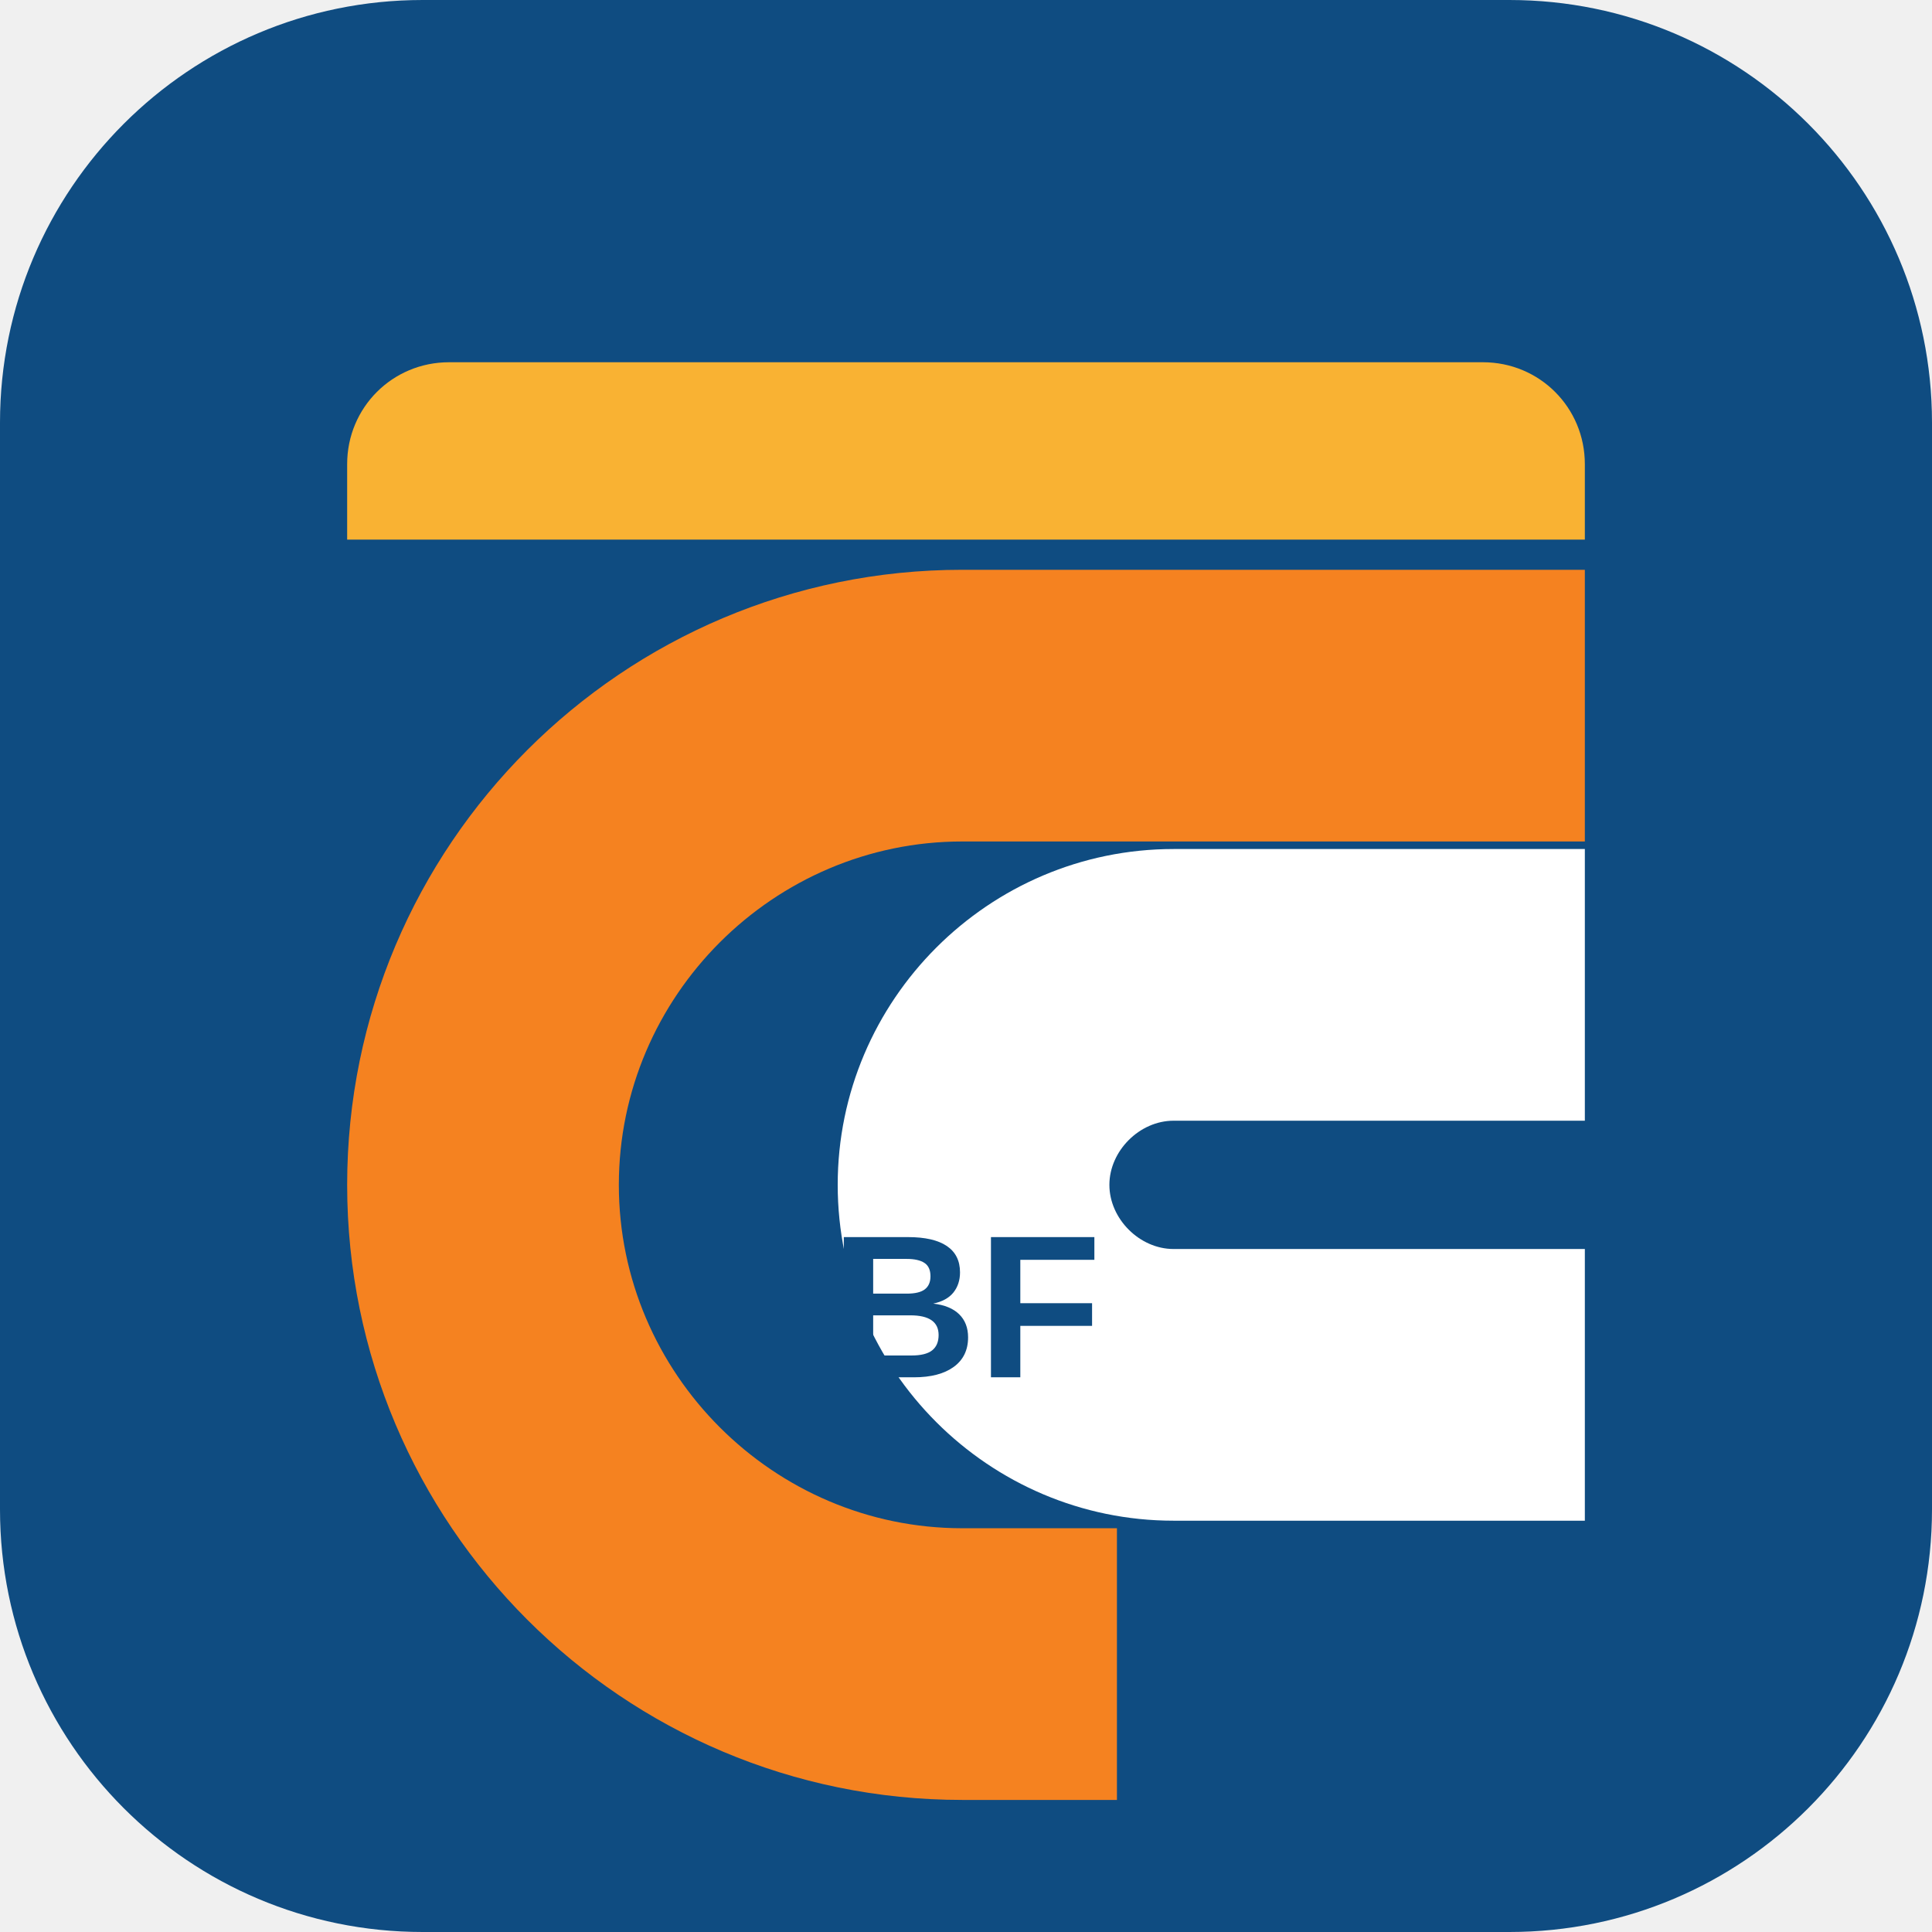
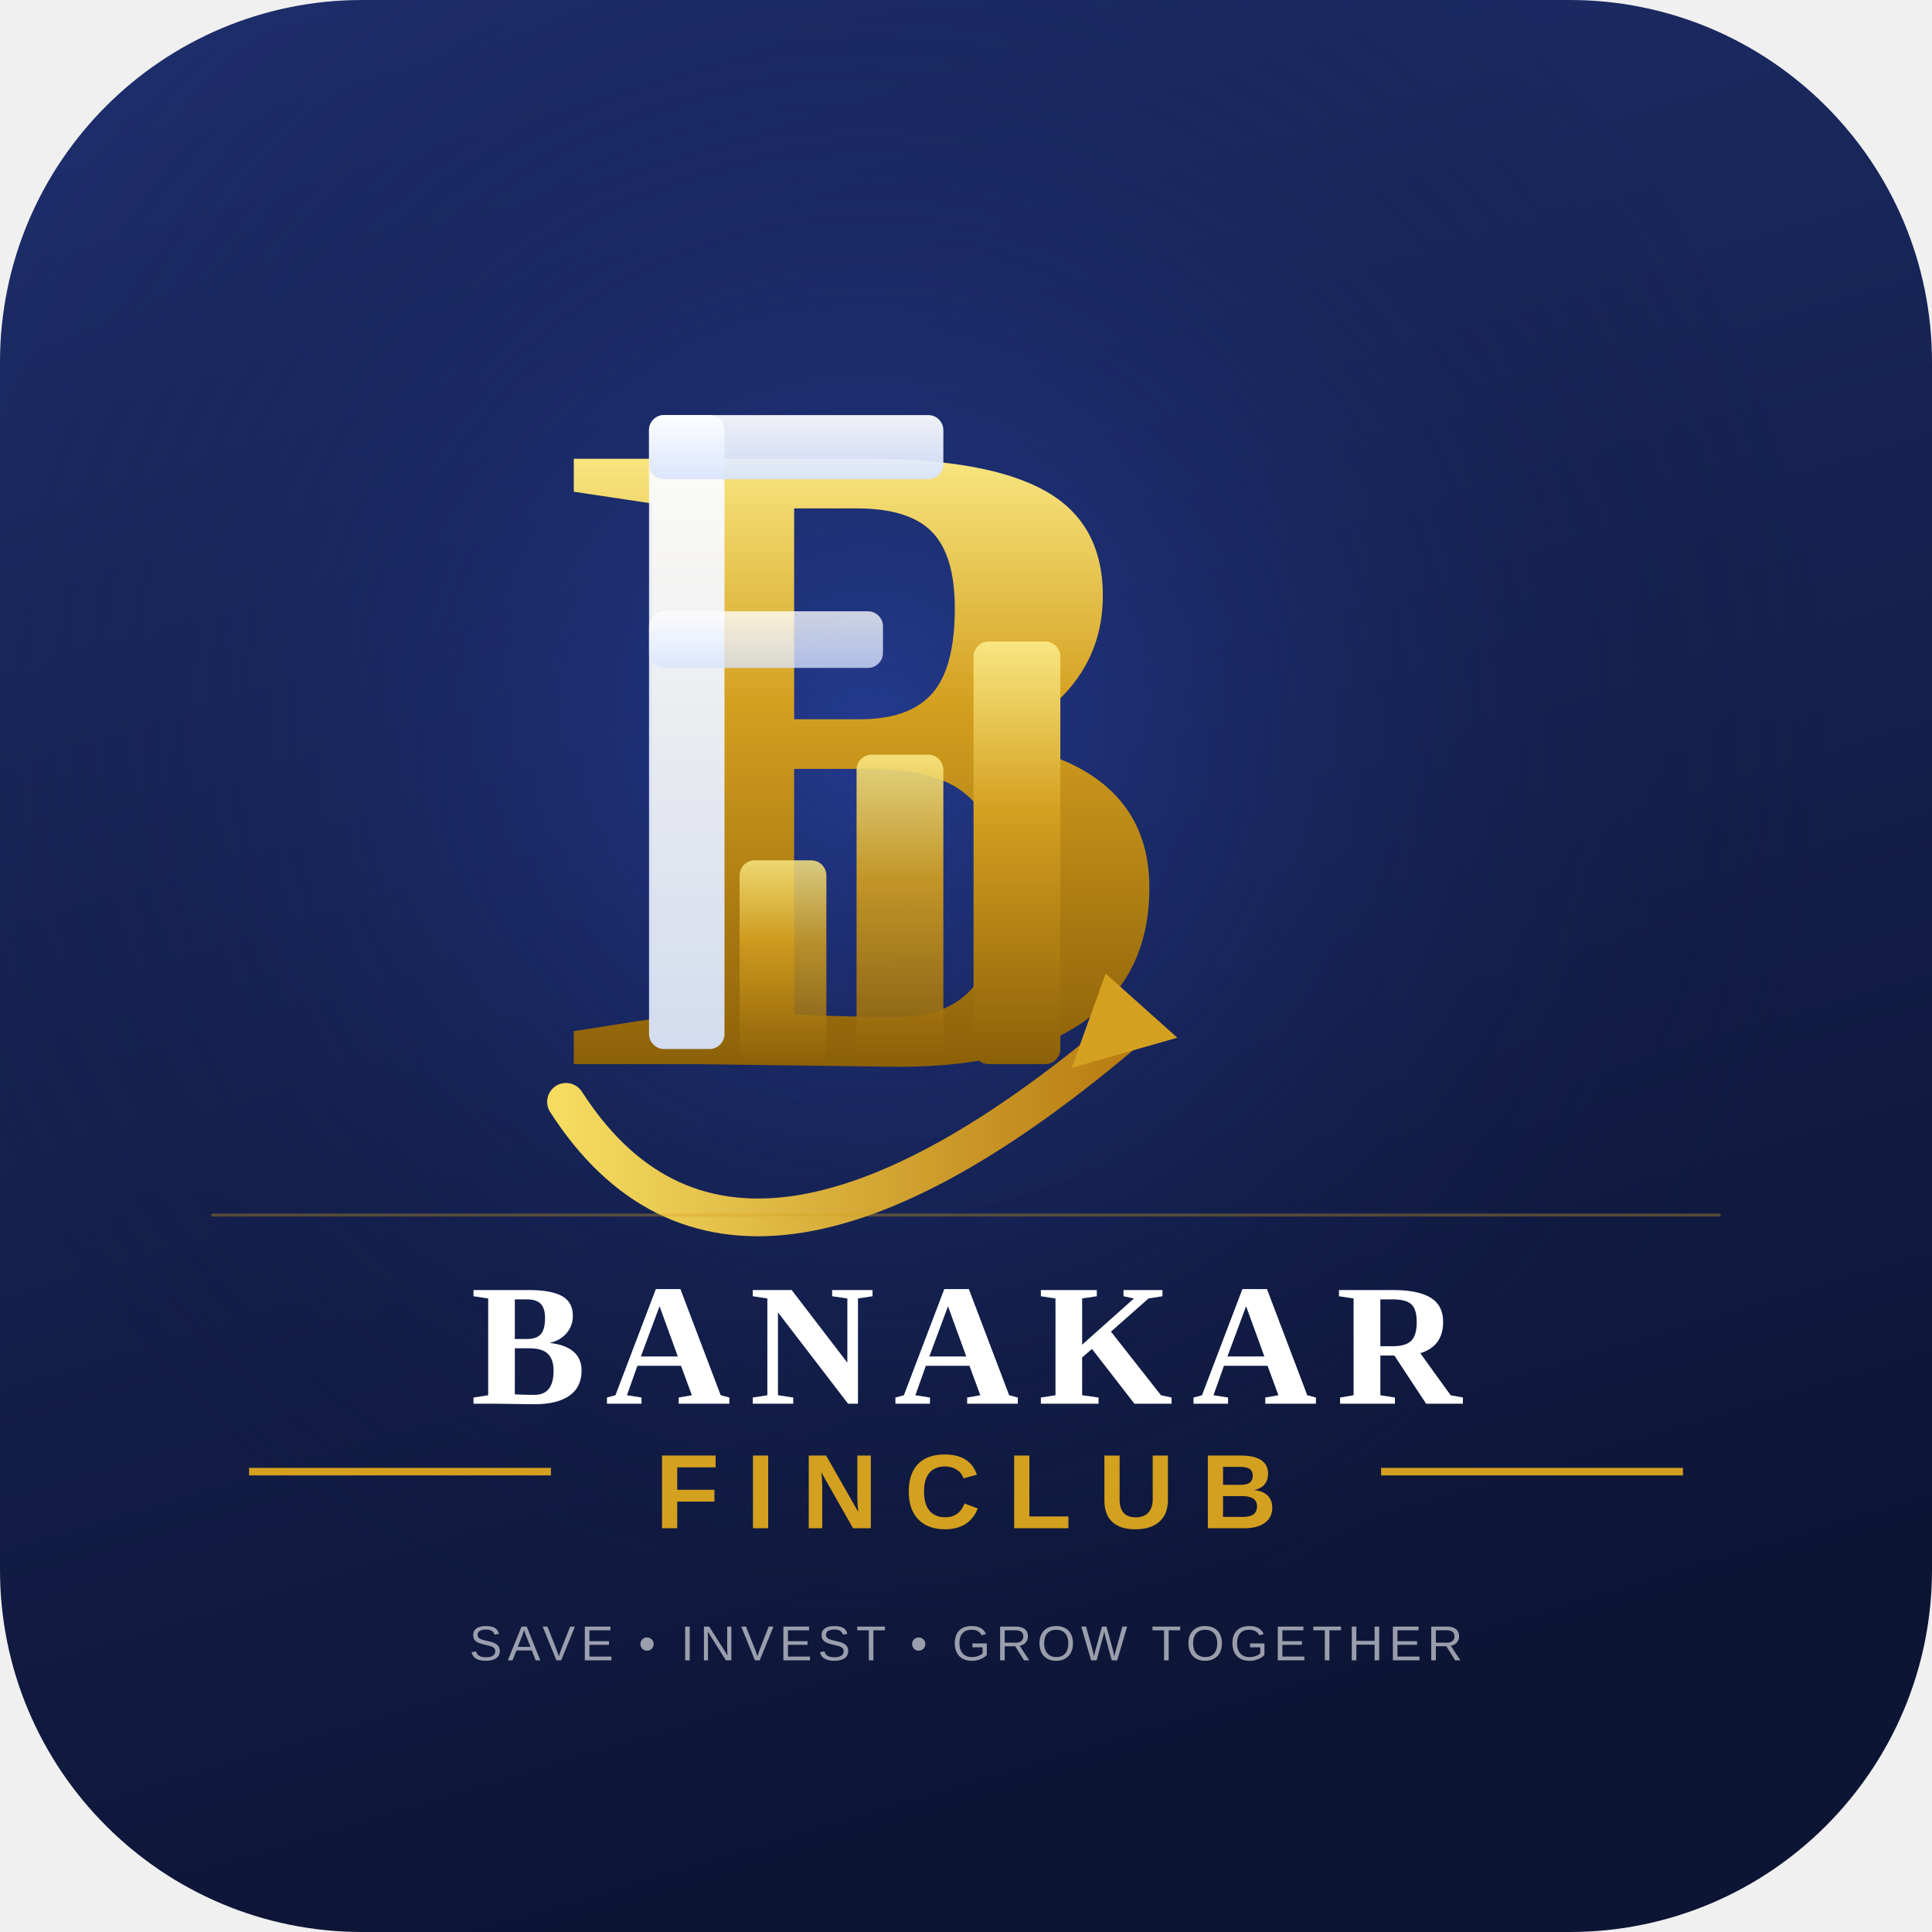
<svg xmlns="http://www.w3.org/2000/svg" viewBox="0 0 512 512">
-   <rect width="512" height="512" rx="112" fill="#0f4c81" />
-   <path d="M92 314c0-90 73-163 163-163h165v72H255c-50 0-91 41-91 91s41 91 91 91h41v72h-41c-90 0-163-73-163-163Z" fill="#f58220" />
-   <path d="M222 314c0-49 40-89 89-89h109v72H311c-9 0-17 8-17 17s8 17 17 17h109v72H311c-49 0-89-40-89-89Z" fill="#ffffff" />
-   <path d="M119 96h274c15 0 27 12 27 27v20H92v-20c0-15 12-27 27-27Z" fill="#f9b233" />
-   <text x="256" y="365" text-anchor="middle" font-family="Arial, sans-serif" font-weight="800" font-size="54" fill="#0f4c81">BF</text>
+   <defs>
+     <linearGradient id="bg" x1="0" y1="0" x2="0.3" y2="1">
+       <stop offset="0%" stop-color="#1E2F6E" />
+       <stop offset="100%" stop-color="#0D1535" />
+     </linearGradient>
+     <radialGradient id="glow" cx="45%" cy="38%" r="50%">
+       <stop offset="0%" stop-color="#2A44A8" stop-opacity="0.7" />
+       <stop offset="100%" stop-color="#0D1535" stop-opacity="0" />
+     </radialGradient>
+     <linearGradient id="gv" x1="0" y1="0" x2="0" y2="1">
+       <stop offset="0%" stop-color="#F8E680" />
+       <stop offset="40%" stop-color="#D4A020" />
+       <stop offset="100%" stop-color="#8C6008" />
+     </linearGradient>
+     <linearGradient id="gh" x1="0" y1="0" x2="1" y2="0">
+       <stop offset="0%" stop-color="#F5DB60" />
+       <stop offset="100%" stop-color="#B87B10" />
+     </linearGradient>
+     <linearGradient id="white-shine" x1="0" y1="0" x2="0" y2="1">
+       <stop offset="0%" stop-color="#FFFFFF" />
+       <stop offset="100%" stop-color="#D8E4FF" />
+     </linearGradient>
+   </defs>
+   <rect width="512" height="512" rx="96" fill="url(#bg)" />
+   <rect width="512" height="512" rx="96" fill="url(#glow)" />
+   <text x="148" y="282" font-family="Georgia,'Times New Roman',serif" font-weight="900" font-size="245" fill="url(#gv)">B</text>
+   <rect x="172" y="110" width="20" height="168" rx="4" fill="url(#white-shine)" opacity="0.93" />
+   <rect x="172" y="110" width="78" height="17" rx="4" fill="url(#white-shine)" opacity="0.93" />
+   <rect x="172" y="162" width="62" height="15" rx="4" fill="url(#white-shine)" opacity="0.78" />
+   <rect x="196" y="228" width="23" height="54" rx="4" fill="url(#gv)" opacity="0.85" />
+   <rect x="227" y="200" width="23" height="82" rx="4" fill="url(#gv)" opacity="0.9" />
+   <rect x="258" y="170" width="23" height="112" rx="4" fill="url(#gv)" />
+   <path d="M 150,292 Q 195,362 300,272" stroke="url(#gh)" stroke-width="10" fill="none" stroke-linecap="round" />
+   <polygon points="293,258 312,275 284,283" fill="#D4A020" />
+   <line x1="56" y1="322" x2="456" y2="322" stroke="#D4A020" stroke-width="0.8" opacity="0.35" />
+   <text x="256" y="372" text-anchor="middle" font-family="Georgia,'Times New Roman',serif" font-weight="700" font-size="46" fill="white" letter-spacing="5">BANAKAR</text>
+   <line x1="66" y1="390" x2="146" y2="390" stroke="#D4A020" stroke-width="2" />
+   <text x="256" y="405" text-anchor="middle" font-family="Arial,Helvetica,sans-serif" font-weight="800" font-size="28" fill="#D4A020" letter-spacing="7">FINCLUB</text>
+   <line x1="366" y1="390" x2="446" y2="390" stroke="#D4A020" stroke-width="2" />
+   <text x="256" y="440" text-anchor="middle" font-family="Arial,Helvetica,sans-serif" font-size="13" fill="rgba(255,255,255,0.58)" letter-spacing="1.5">SAVE • INVEST • GROW TOGETHER</text>
</svg>
